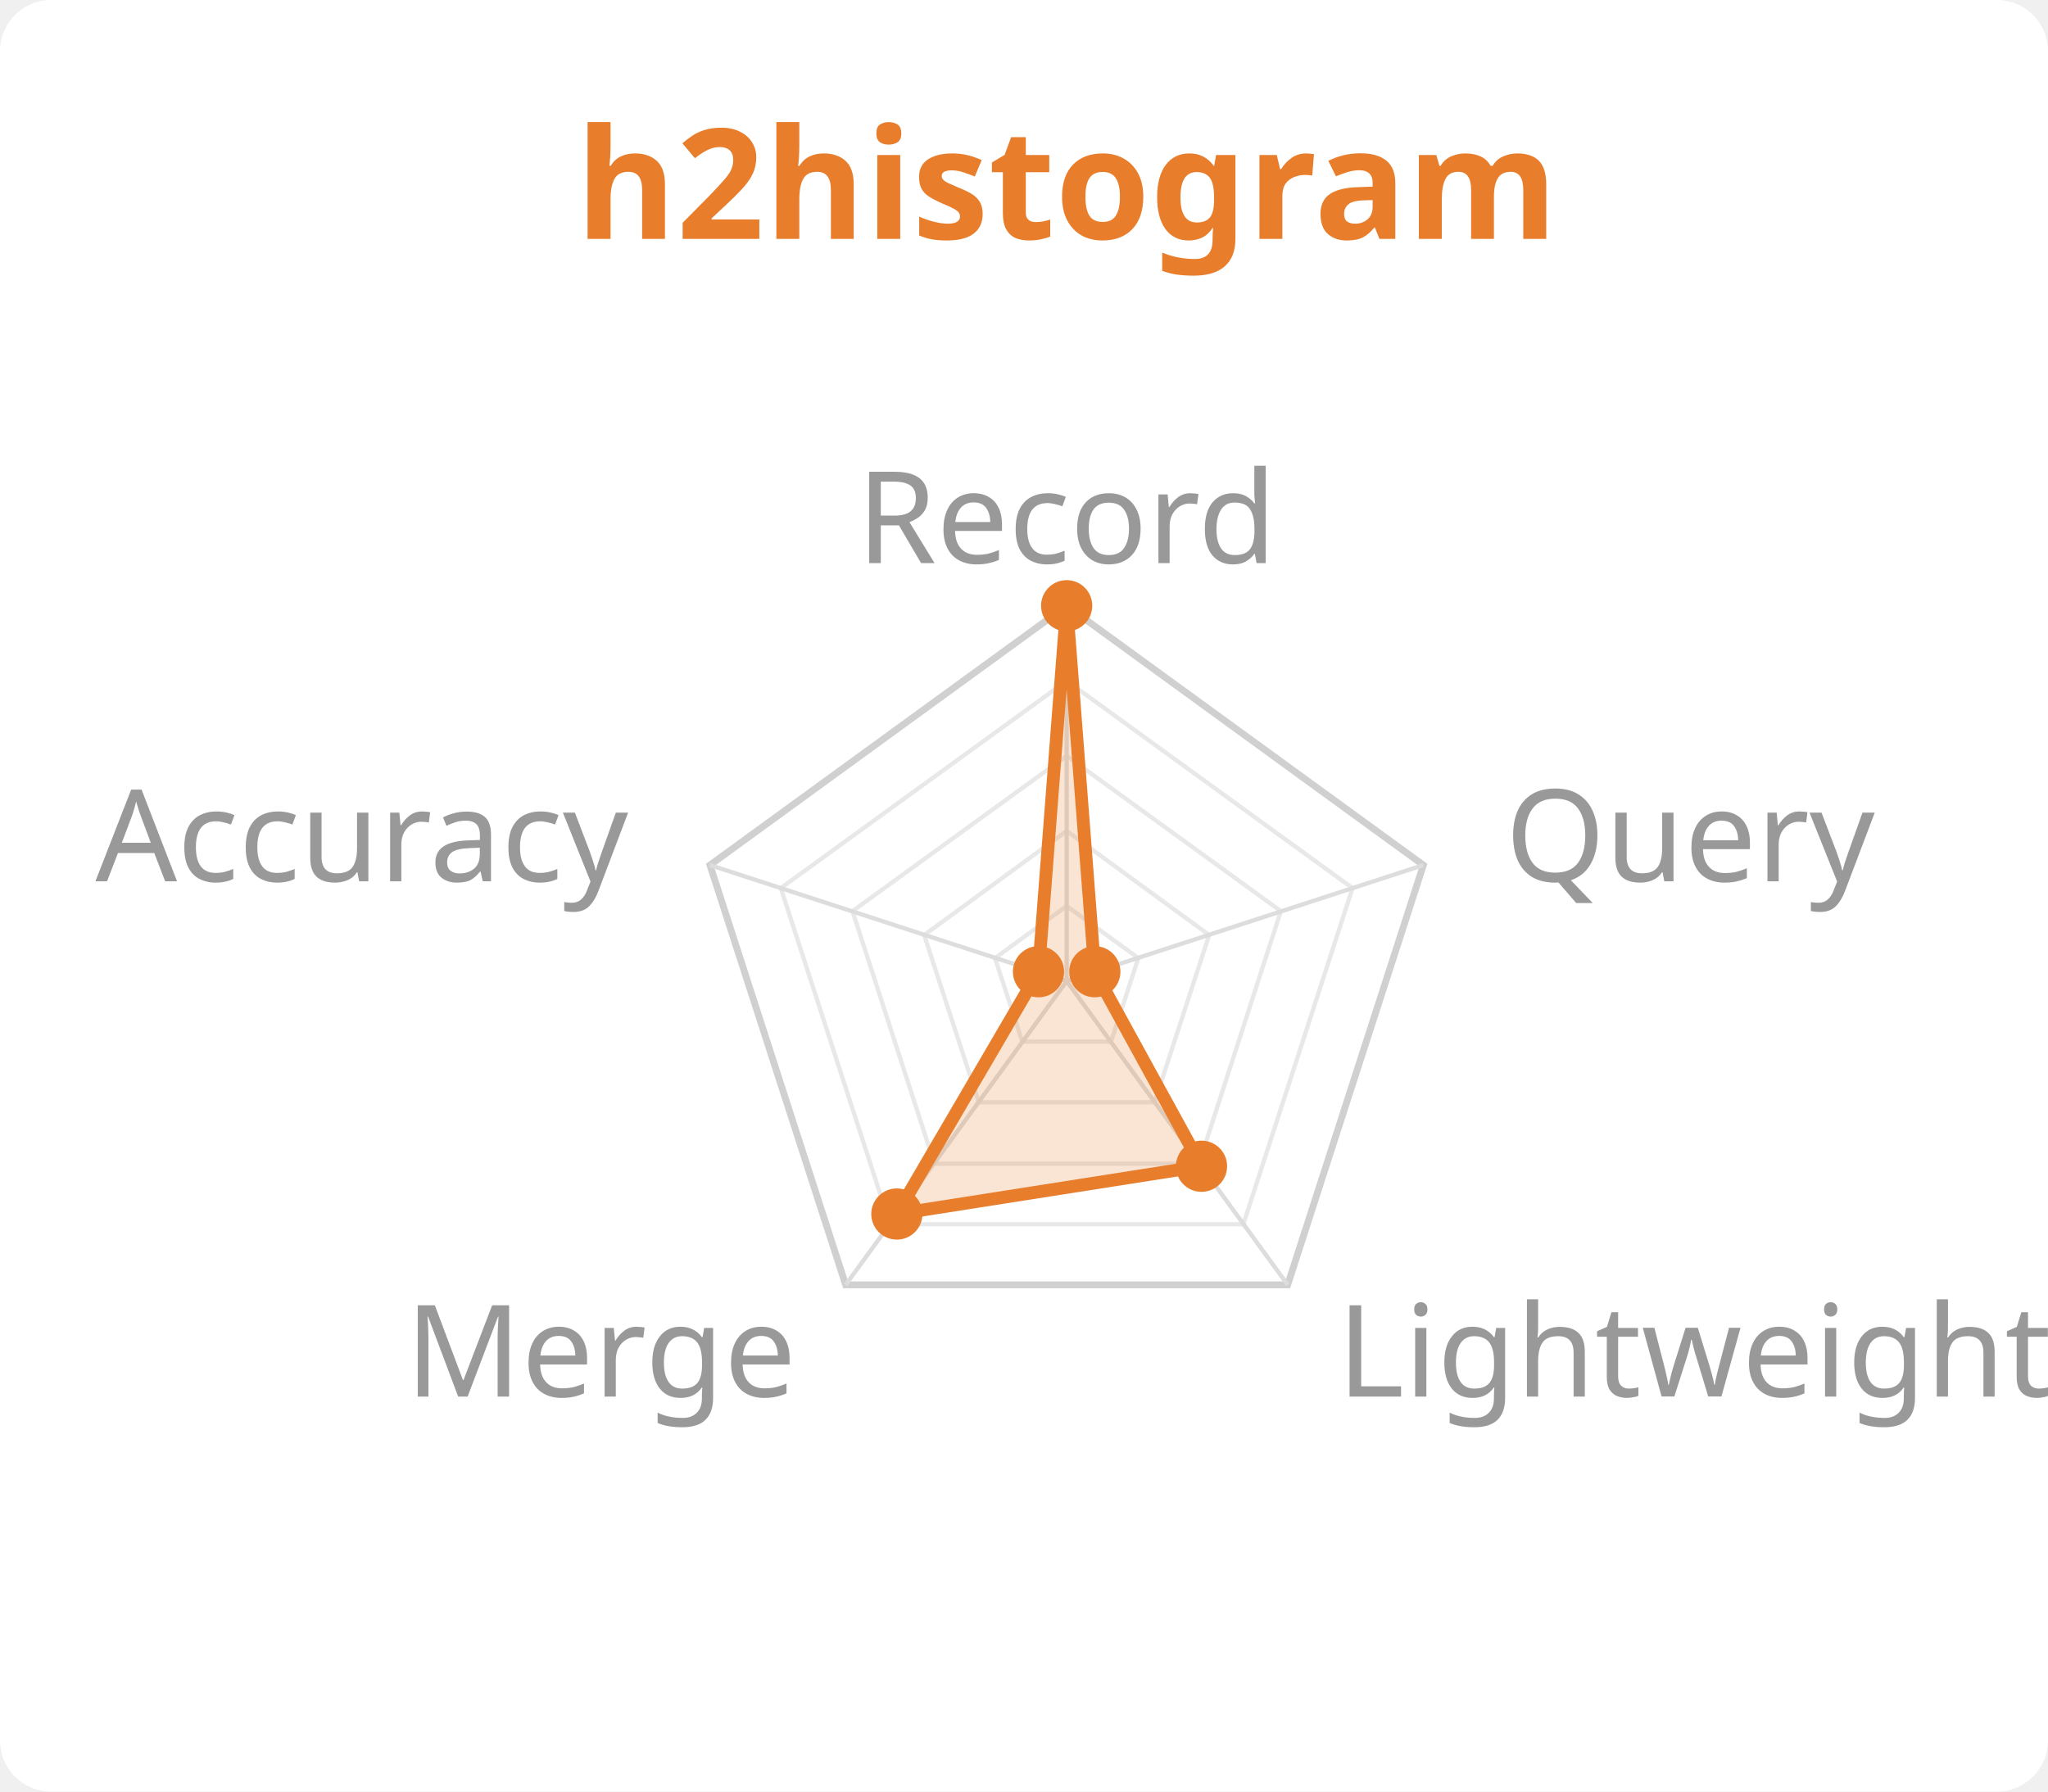
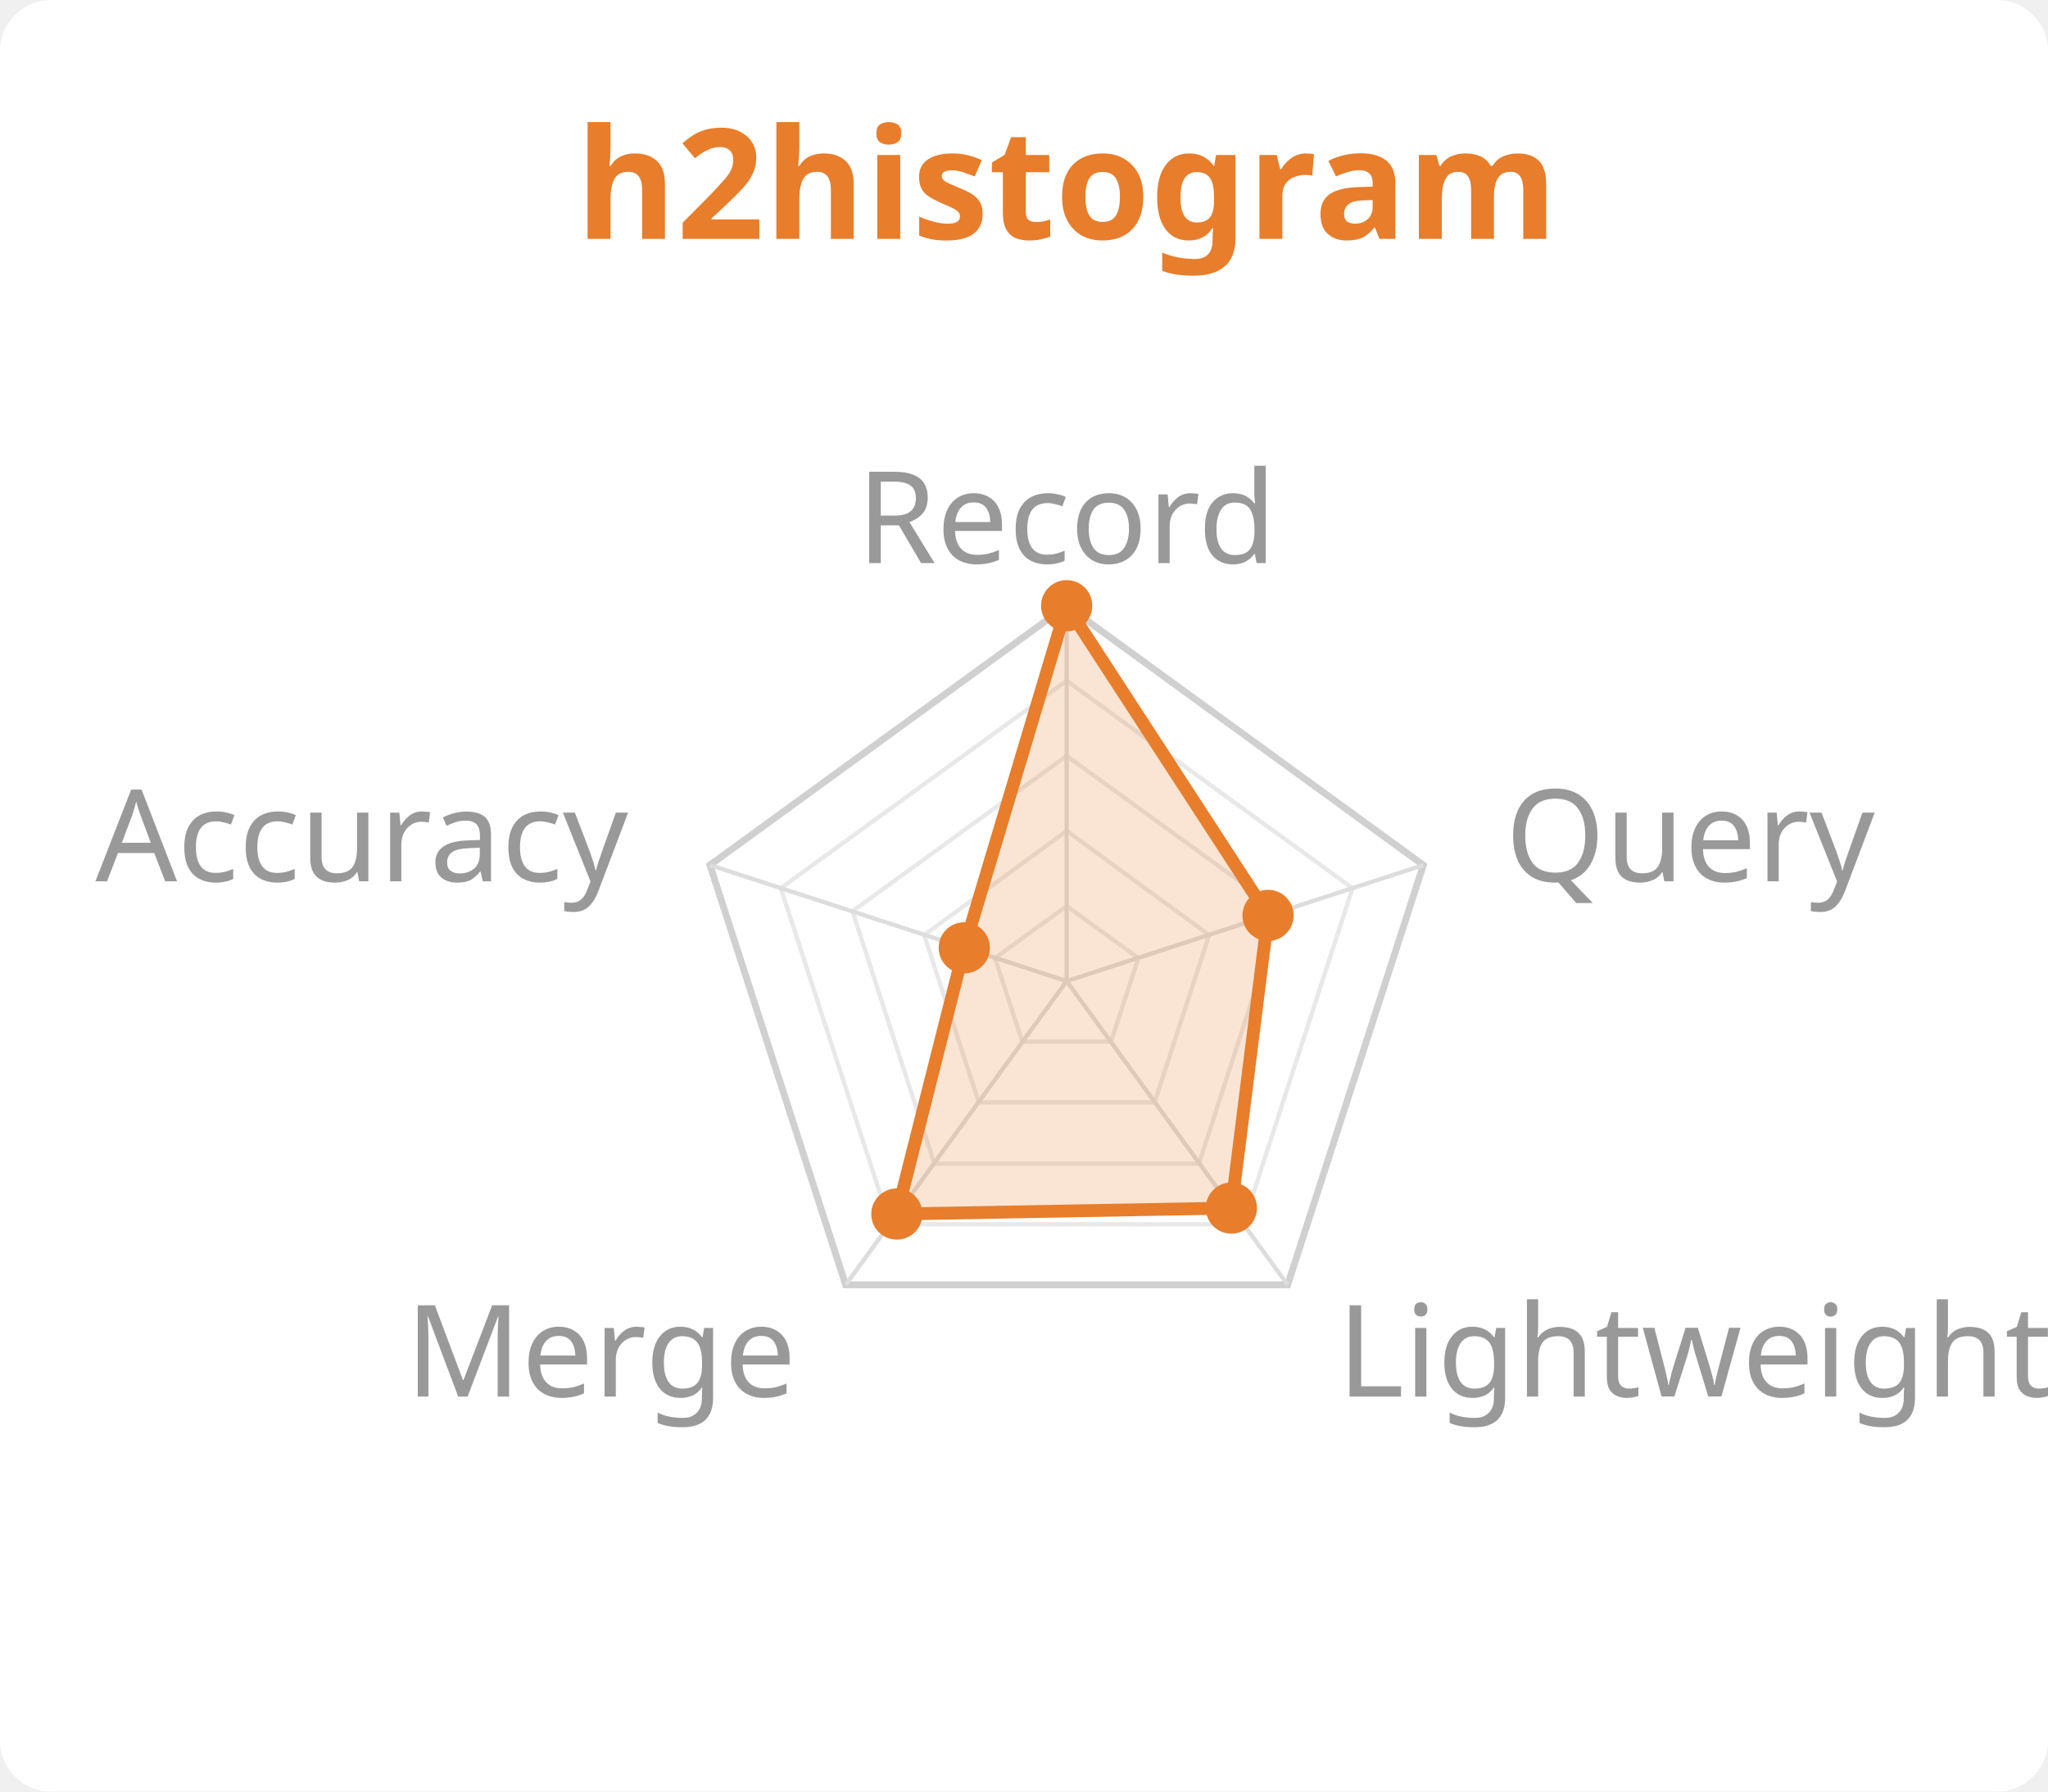
<svg xmlns="http://www.w3.org/2000/svg" viewBox="0 0 240 210" width="240" height="210">
  <rect x="0.0" y="0.0" width="240.0" height="210.0" fill="white" rx="6" />
  <text x="125.0" y="28.0" font-family="system-ui,sans-serif" font-size="18" font-weight="600" fill="#E87D2B" text-anchor="middle">h2histogram</text>
  <polygon points="125.0,106.2 133.4,112.3 130.2,122.1 119.8,122.1 116.6,112.3" fill="none" stroke="#e8e8e8" stroke-width="0.5" />
  <polygon points="125.0,97.4 141.7,109.6 135.3,129.2 114.7,129.2 108.3,109.6" fill="none" stroke="#e8e8e8" stroke-width="0.5" />
  <polygon points="125.0,88.6 150.1,106.8 140.5,136.4 109.5,136.4 99.9,106.8" fill="none" stroke="#e8e8e8" stroke-width="0.5" />
  <polygon points="125.0,79.8 158.5,104.1 145.7,143.5 104.3,143.5 91.5,104.1" fill="none" stroke="#e8e8e8" stroke-width="0.5" />
  <polygon points="125.0,71.0 166.8,101.4 150.9,150.6 99.1,150.6 83.2,101.4" fill="none" stroke="#d0d0d0" stroke-width="0.8" />
  <line x1="125" y1="115" x2="125.0" y2="71.0" stroke="#ddd" stroke-width="0.5" />
  <line x1="125" y1="115" x2="166.8" y2="101.4" stroke="#ddd" stroke-width="0.5" />
  <line x1="125" y1="115" x2="150.9" y2="150.6" stroke="#ddd" stroke-width="0.5" />
  <line x1="125" y1="115" x2="99.1" y2="150.6" stroke="#ddd" stroke-width="0.5" />
  <line x1="125" y1="115" x2="83.2" y2="101.4" stroke="#ddd" stroke-width="0.5" />
  <text x="125.0" y="66.0" font-family="system-ui,sans-serif" font-size="15" fill="#999" text-anchor="middle">Record</text>
  <text x="176.4" y="103.3" font-family="system-ui,sans-serif" font-size="15" fill="#999" text-anchor="start">Query</text>
  <text x="156.7" y="163.7" font-family="system-ui,sans-serif" font-size="15" fill="#999" text-anchor="start">Lightweight</text>
  <text x="93.3" y="163.7" font-family="system-ui,sans-serif" font-size="15" fill="#999" text-anchor="end">Merge</text>
  <text x="73.6" y="103.3" font-family="system-ui,sans-serif" font-size="15" fill="#999" text-anchor="end">Accuracy</text>
-   <polygon points="125.0,71.0 128.3,113.9 140.8,136.7 105.1,142.3 121.7,113.9" fill="#E87D2B" fill-opacity="0.20" stroke="#E87D2B" stroke-width="1.5" />
+   <polygon points="125.0,71.0 148.6,107.3 144.3,141.6 105.1,142.3 113.0,111.1" fill="#E87D2B" fill-opacity="0.20" stroke="#E87D2B" stroke-width="1.5" />
  <circle cx="125.0" cy="71.0" r="3" fill="#E87D2B" />
-   <circle cx="128.3" cy="113.9" r="3" fill="#E87D2B" />
-   <circle cx="140.8" cy="136.7" r="3" fill="#E87D2B" />
+   <circle cx="148.6" cy="107.3" r="3" fill="#E87D2B" />
+   <circle cx="144.3" cy="141.6" r="3" fill="#E87D2B" />
  <circle cx="105.1" cy="142.3" r="3" fill="#E87D2B" />
-   <circle cx="121.7" cy="113.9" r="3" fill="#E87D2B" />
+   <circle cx="113.0" cy="111.1" r="3" fill="#E87D2B" />
</svg>
